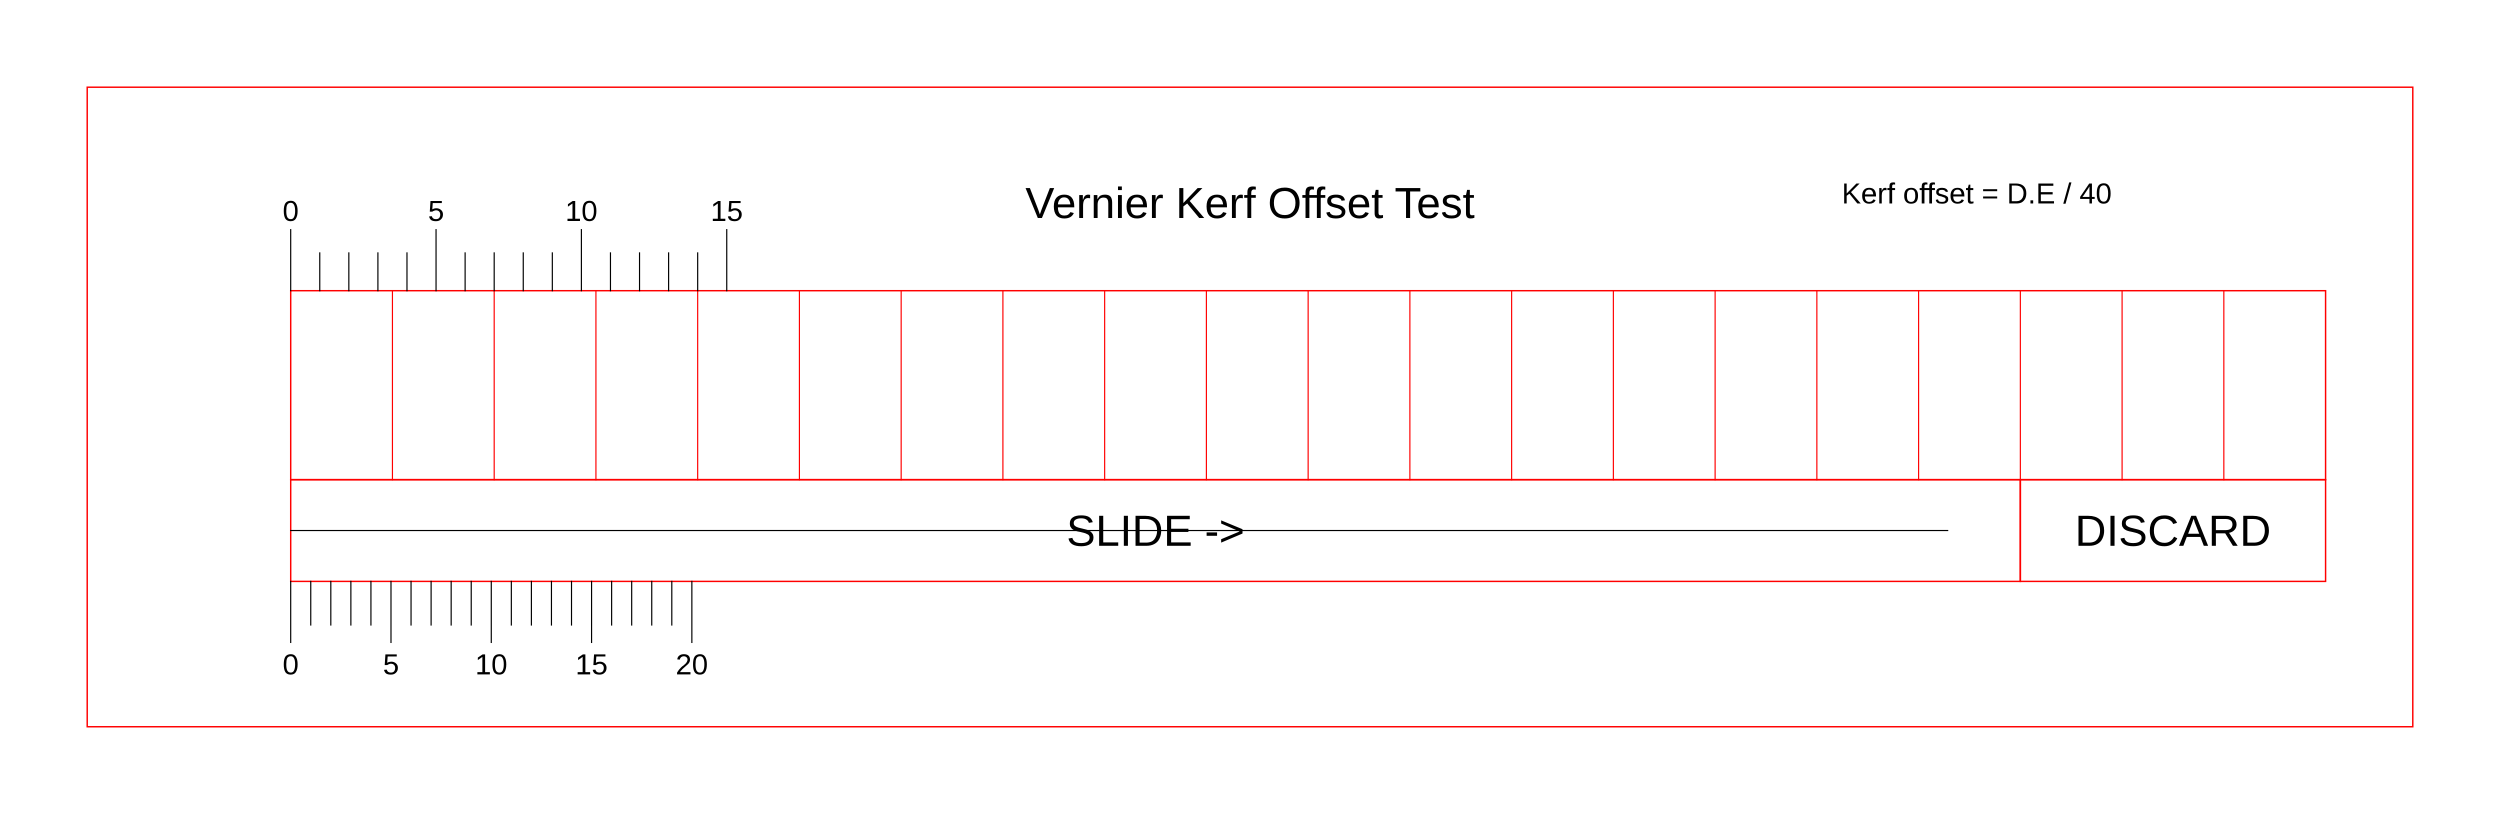
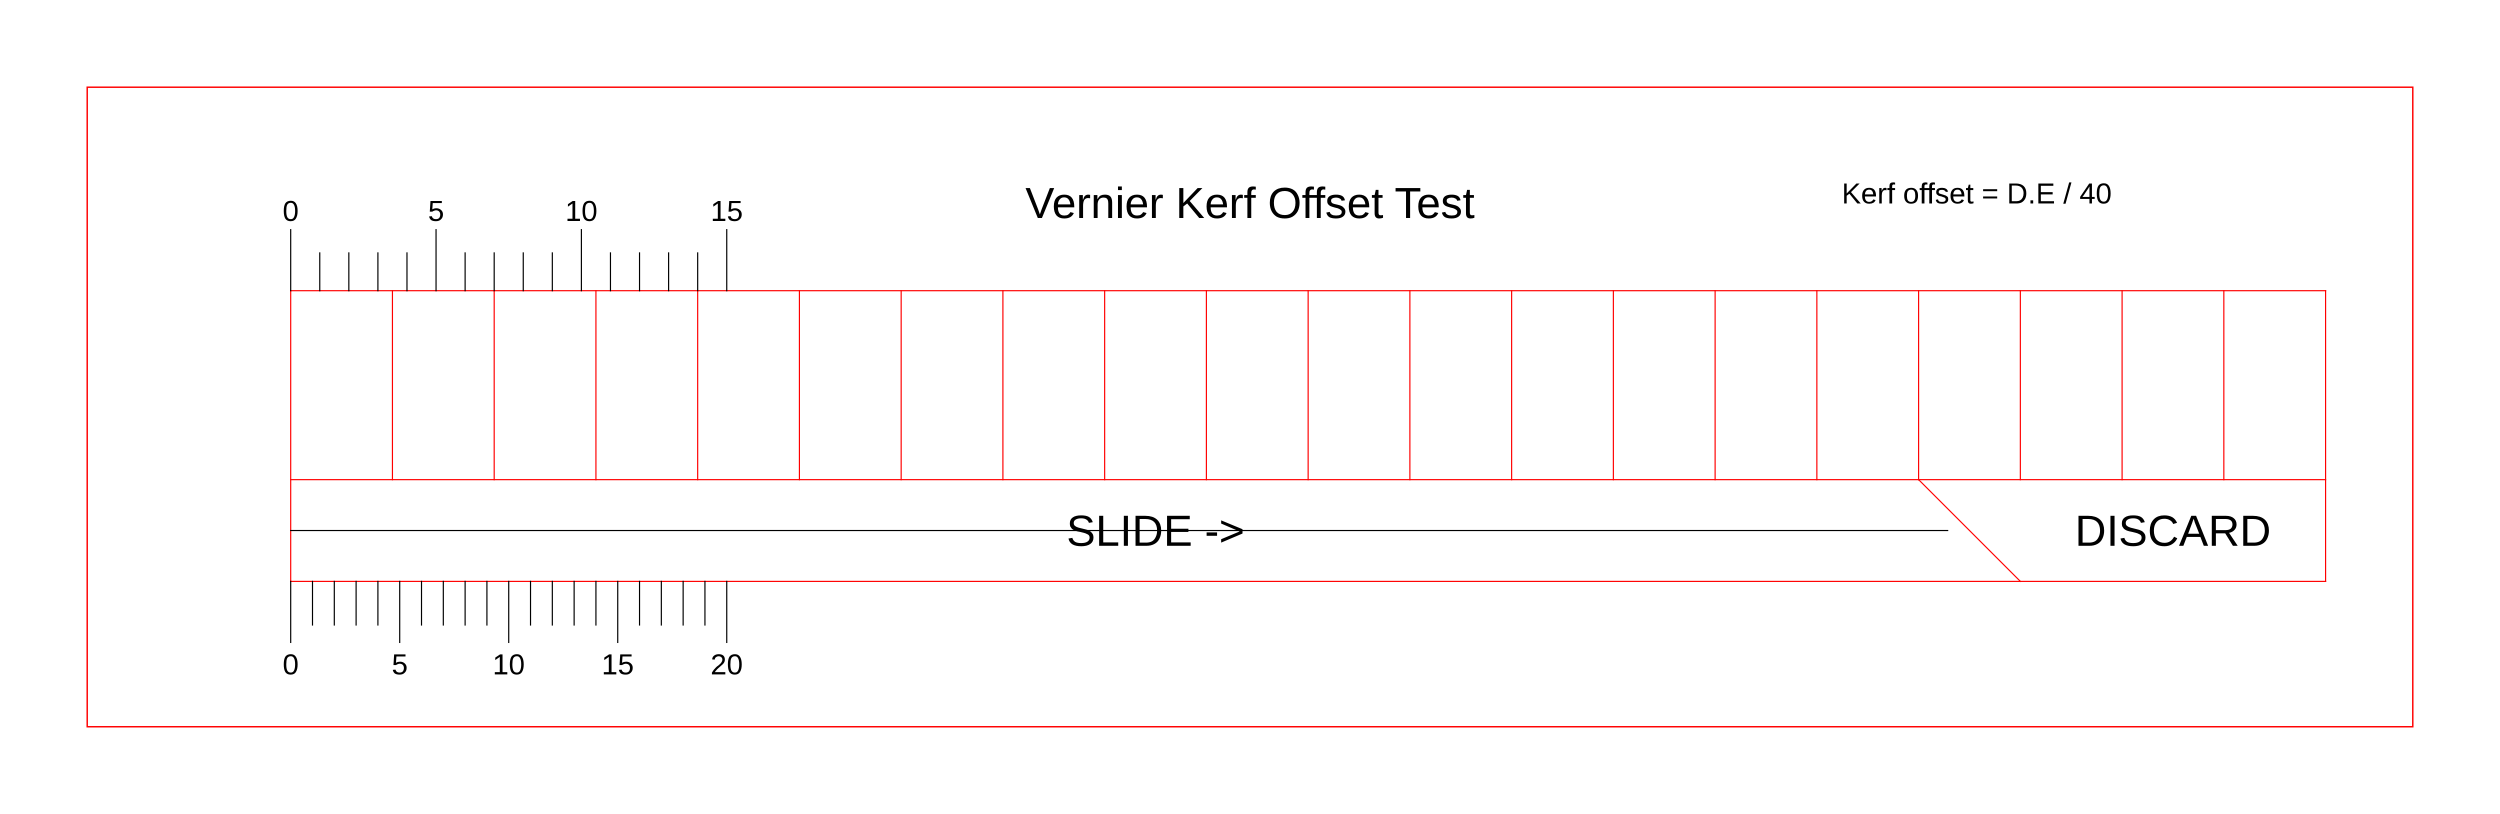
<svg xmlns="http://www.w3.org/2000/svg" width="172mm" height="56mm" viewBox="-6 -6 172 56">
  <g fill="none" stroke-linecap="square" stroke-linejoin="miter">
    <path d="M 0 0 L 160 0 L 160 44 L 0 44 Z" stroke="#ff0000" stroke-width="0.1" data-layer="CUT" />
-     <path d="M 14 14 L 154 14 L 154 27 L 14 27 Z" stroke="#ff0000" stroke-width="0.1" data-layer="CUT" />
-     <path d="M 14 27 L 133 27 L 133 34 L 14 34 Z" stroke="#ff0000" stroke-width="0.1" data-layer="CUT" />
-     <path d="M 133 27 L 154 27 L 154 34 L 133 34 Z" stroke="#ff0000" stroke-width="0.1" data-layer="CUT" />
+     <line x1="14" y1="14" x2="154" y2="14" stroke="#ff0000" stroke-width="0.08" data-layer="CUT" />
+     <line x1="154" y1="14" x2="154" y2="34" stroke="#ff0000" stroke-width="0.08" data-layer="CUT" />
+     <line x1="154" y1="34" x2="14" y2="34" stroke="#ff0000" stroke-width="0.08" data-layer="CUT" />
+     <line x1="14" y1="34" x2="14" y2="14" stroke="#ff0000" stroke-width="0.08" data-layer="CUT" />
+     <line x1="14" y1="27" x2="154" y2="27" stroke="#ff0000" stroke-width="0.08" data-layer="CUT" />
+     <line x1="126" y1="27" x2="133" y2="34" stroke="#ff0000" stroke-width="0.08" data-layer="CUT" />
    <line x1="21" y1="14" x2="21" y2="27" stroke="#ff0000" stroke-width="0.08" data-layer="CUT" />
    <line x1="28" y1="14" x2="28" y2="27" stroke="#ff0000" stroke-width="0.08" data-layer="CUT" />
    <line x1="35" y1="14" x2="35" y2="27" stroke="#ff0000" stroke-width="0.08" data-layer="CUT" />
    <line x1="42" y1="14" x2="42" y2="27" stroke="#ff0000" stroke-width="0.08" data-layer="CUT" />
    <line x1="49" y1="14" x2="49" y2="27" stroke="#ff0000" stroke-width="0.08" data-layer="CUT" />
    <line x1="56" y1="14" x2="56" y2="27" stroke="#ff0000" stroke-width="0.08" data-layer="CUT" />
    <line x1="63" y1="14" x2="63" y2="27" stroke="#ff0000" stroke-width="0.08" data-layer="CUT" />
    <line x1="70" y1="14" x2="70" y2="27" stroke="#ff0000" stroke-width="0.08" data-layer="CUT" />
    <line x1="77" y1="14" x2="77" y2="27" stroke="#ff0000" stroke-width="0.08" data-layer="CUT" />
    <line x1="84" y1="14" x2="84" y2="27" stroke="#ff0000" stroke-width="0.08" data-layer="CUT" />
    <line x1="91" y1="14" x2="91" y2="27" stroke="#ff0000" stroke-width="0.08" data-layer="CUT" />
    <line x1="98" y1="14" x2="98" y2="27" stroke="#ff0000" stroke-width="0.08" data-layer="CUT" />
    <line x1="105" y1="14" x2="105" y2="27" stroke="#ff0000" stroke-width="0.08" data-layer="CUT" />
    <line x1="112" y1="14" x2="112" y2="27" stroke="#ff0000" stroke-width="0.08" data-layer="CUT" />
    <line x1="119" y1="14" x2="119" y2="27" stroke="#ff0000" stroke-width="0.08" data-layer="CUT" />
    <line x1="126" y1="14" x2="126" y2="27" stroke="#ff0000" stroke-width="0.08" data-layer="CUT" />
    <line x1="133" y1="14" x2="133" y2="27" stroke="#ff0000" stroke-width="0.08" data-layer="CUT" />
    <line x1="140" y1="14" x2="140" y2="27" stroke="#ff0000" stroke-width="0.08" data-layer="CUT" />
    <line x1="147" y1="14" x2="147" y2="27" stroke="#ff0000" stroke-width="0.08" data-layer="CUT" />
    <line x1="14" y1="14" x2="14" y2="9.8" stroke="#000000" stroke-width="0.08" data-layer="MARK" />
    <text x="14" y="9.2" font-family="Arial, sans-serif" font-size="2" text-anchor="middle" fill="#000000" stroke="none" data-layer="MARK">0</text>
    <line x1="16" y1="14" x2="16" y2="11.4" stroke="#000000" stroke-width="0.08" data-layer="MARK" />
    <line x1="18" y1="14" x2="18" y2="11.4" stroke="#000000" stroke-width="0.08" data-layer="MARK" />
    <line x1="20" y1="14" x2="20" y2="11.4" stroke="#000000" stroke-width="0.08" data-layer="MARK" />
    <line x1="22" y1="14" x2="22" y2="11.4" stroke="#000000" stroke-width="0.08" data-layer="MARK" />
    <line x1="24" y1="14" x2="24" y2="9.8" stroke="#000000" stroke-width="0.08" data-layer="MARK" />
    <text x="24" y="9.2" font-family="Arial, sans-serif" font-size="2" text-anchor="middle" fill="#000000" stroke="none" data-layer="MARK">5</text>
    <line x1="26" y1="14" x2="26" y2="11.4" stroke="#000000" stroke-width="0.08" data-layer="MARK" />
    <line x1="28" y1="14" x2="28" y2="11.4" stroke="#000000" stroke-width="0.08" data-layer="MARK" />
    <line x1="30" y1="14" x2="30" y2="11.4" stroke="#000000" stroke-width="0.08" data-layer="MARK" />
    <line x1="32" y1="14" x2="32" y2="11.4" stroke="#000000" stroke-width="0.08" data-layer="MARK" />
    <line x1="34" y1="14" x2="34" y2="9.8" stroke="#000000" stroke-width="0.08" data-layer="MARK" />
    <text x="34" y="9.2" font-family="Arial, sans-serif" font-size="2" text-anchor="middle" fill="#000000" stroke="none" data-layer="MARK">10</text>
    <line x1="36" y1="14" x2="36" y2="11.4" stroke="#000000" stroke-width="0.08" data-layer="MARK" />
    <line x1="38" y1="14" x2="38" y2="11.4" stroke="#000000" stroke-width="0.08" data-layer="MARK" />
    <line x1="40" y1="14" x2="40" y2="11.4" stroke="#000000" stroke-width="0.08" data-layer="MARK" />
    <line x1="42" y1="14" x2="42" y2="11.4" stroke="#000000" stroke-width="0.08" data-layer="MARK" />
    <line x1="44" y1="14" x2="44" y2="9.8" stroke="#000000" stroke-width="0.08" data-layer="MARK" />
    <text x="44" y="9.2" font-family="Arial, sans-serif" font-size="2" text-anchor="middle" fill="#000000" stroke="none" data-layer="MARK">15</text>
    <line x1="14" y1="34" x2="14" y2="38.2" stroke="#000000" stroke-width="0.08" data-layer="MARK" />
    <text x="14" y="40.4" font-family="Arial, sans-serif" font-size="2" text-anchor="middle" fill="#000000" stroke="none" data-layer="MARK">0</text>
-     <line x1="15.38" y1="34" x2="15.38" y2="37" stroke="#000000" stroke-width="0.08" data-layer="MARK" />
-     <line x1="16.76" y1="34" x2="16.76" y2="37" stroke="#000000" stroke-width="0.08" data-layer="MARK" />
-     <line x1="18.14" y1="34" x2="18.14" y2="37" stroke="#000000" stroke-width="0.08" data-layer="MARK" />
-     <line x1="19.52" y1="34" x2="19.52" y2="37" stroke="#000000" stroke-width="0.08" data-layer="MARK" />
-     <line x1="20.9" y1="34" x2="20.9" y2="38.2" stroke="#000000" stroke-width="0.08" data-layer="MARK" />
-     <text x="20.9" y="40.4" font-family="Arial, sans-serif" font-size="2" text-anchor="middle" fill="#000000" stroke="none" data-layer="MARK">5</text>
-     <line x1="22.28" y1="34" x2="22.28" y2="37" stroke="#000000" stroke-width="0.08" data-layer="MARK" />
-     <line x1="23.66" y1="34" x2="23.66" y2="37" stroke="#000000" stroke-width="0.08" data-layer="MARK" />
-     <line x1="25.04" y1="34" x2="25.04" y2="37" stroke="#000000" stroke-width="0.08" data-layer="MARK" />
-     <line x1="26.42" y1="34" x2="26.42" y2="37" stroke="#000000" stroke-width="0.08" data-layer="MARK" />
-     <line x1="27.8" y1="34" x2="27.8" y2="38.2" stroke="#000000" stroke-width="0.08" data-layer="MARK" />
-     <text x="27.8" y="40.4" font-family="Arial, sans-serif" font-size="2" text-anchor="middle" fill="#000000" stroke="none" data-layer="MARK">10</text>
-     <line x1="29.18" y1="34" x2="29.18" y2="37" stroke="#000000" stroke-width="0.08" data-layer="MARK" />
-     <line x1="30.56" y1="34" x2="30.56" y2="37" stroke="#000000" stroke-width="0.08" data-layer="MARK" />
-     <line x1="31.94" y1="34" x2="31.94" y2="37" stroke="#000000" stroke-width="0.08" data-layer="MARK" />
-     <line x1="33.32" y1="34" x2="33.32" y2="37" stroke="#000000" stroke-width="0.08" data-layer="MARK" />
-     <line x1="34.7" y1="34" x2="34.7" y2="38.2" stroke="#000000" stroke-width="0.08" data-layer="MARK" />
-     <text x="34.7" y="40.4" font-family="Arial, sans-serif" font-size="2" text-anchor="middle" fill="#000000" stroke="none" data-layer="MARK">15</text>
-     <line x1="36.08" y1="34" x2="36.08" y2="37" stroke="#000000" stroke-width="0.08" data-layer="MARK" />
-     <line x1="37.46" y1="34" x2="37.46" y2="37" stroke="#000000" stroke-width="0.08" data-layer="MARK" />
-     <line x1="38.84" y1="34" x2="38.84" y2="37" stroke="#000000" stroke-width="0.08" data-layer="MARK" />
-     <line x1="40.22" y1="34" x2="40.22" y2="37" stroke="#000000" stroke-width="0.08" data-layer="MARK" />
-     <line x1="41.6" y1="34" x2="41.6" y2="38.2" stroke="#000000" stroke-width="0.08" data-layer="MARK" />
-     <text x="41.6" y="40.4" font-family="Arial, sans-serif" font-size="2" text-anchor="middle" fill="#000000" stroke="none" data-layer="MARK">20</text>
+     <line x1="15.5" y1="34" x2="15.5" y2="37" stroke="#000000" stroke-width="0.08" data-layer="MARK" />
+     <line x1="17" y1="34" x2="17" y2="37" stroke="#000000" stroke-width="0.08" data-layer="MARK" />
+     <line x1="18.5" y1="34" x2="18.5" y2="37" stroke="#000000" stroke-width="0.08" data-layer="MARK" />
+     <line x1="20" y1="34" x2="20" y2="37" stroke="#000000" stroke-width="0.08" data-layer="MARK" />
+     <line x1="21.5" y1="34" x2="21.5" y2="38.2" stroke="#000000" stroke-width="0.08" data-layer="MARK" />
+     <text x="21.5" y="40.4" font-family="Arial, sans-serif" font-size="2" text-anchor="middle" fill="#000000" stroke="none" data-layer="MARK">5</text>
+     <line x1="23" y1="34" x2="23" y2="37" stroke="#000000" stroke-width="0.08" data-layer="MARK" />
+     <line x1="24.5" y1="34" x2="24.5" y2="37" stroke="#000000" stroke-width="0.08" data-layer="MARK" />
+     <line x1="26" y1="34" x2="26" y2="37" stroke="#000000" stroke-width="0.08" data-layer="MARK" />
+     <line x1="27.5" y1="34" x2="27.5" y2="37" stroke="#000000" stroke-width="0.08" data-layer="MARK" />
+     <line x1="29" y1="34" x2="29" y2="38.2" stroke="#000000" stroke-width="0.08" data-layer="MARK" />
+     <text x="29" y="40.4" font-family="Arial, sans-serif" font-size="2" text-anchor="middle" fill="#000000" stroke="none" data-layer="MARK">10</text>
+     <line x1="30.5" y1="34" x2="30.5" y2="37" stroke="#000000" stroke-width="0.08" data-layer="MARK" />
+     <line x1="32" y1="34" x2="32" y2="37" stroke="#000000" stroke-width="0.08" data-layer="MARK" />
+     <line x1="33.5" y1="34" x2="33.5" y2="37" stroke="#000000" stroke-width="0.08" data-layer="MARK" />
+     <line x1="35" y1="34" x2="35" y2="37" stroke="#000000" stroke-width="0.08" data-layer="MARK" />
+     <line x1="36.5" y1="34" x2="36.5" y2="38.2" stroke="#000000" stroke-width="0.08" data-layer="MARK" />
+     <text x="36.5" y="40.4" font-family="Arial, sans-serif" font-size="2" text-anchor="middle" fill="#000000" stroke="none" data-layer="MARK">15</text>
+     <line x1="38" y1="34" x2="38" y2="37" stroke="#000000" stroke-width="0.08" data-layer="MARK" />
+     <line x1="39.5" y1="34" x2="39.5" y2="37" stroke="#000000" stroke-width="0.08" data-layer="MARK" />
+     <line x1="41" y1="34" x2="41" y2="37" stroke="#000000" stroke-width="0.08" data-layer="MARK" />
+     <line x1="42.5" y1="34" x2="42.5" y2="37" stroke="#000000" stroke-width="0.08" data-layer="MARK" />
+     <line x1="44" y1="34" x2="44" y2="38.2" stroke="#000000" stroke-width="0.08" data-layer="MARK" />
+     <text x="44" y="40.4" font-family="Arial, sans-serif" font-size="2" text-anchor="middle" fill="#000000" stroke="none" data-layer="MARK">20</text>
    <line x1="14" y1="30.5" x2="128" y2="30.5" stroke="#000000" stroke-width="0.08" data-layer="MARK" />
    <text x="80" y="9" font-family="Arial, sans-serif" font-size="3" text-anchor="middle" fill="#000000" stroke="none" data-layer="MARK">Vernier Kerf Offset Test</text>
    <text x="130" y="8" font-family="Arial, sans-serif" font-size="2" text-anchor="middle" fill="#000000" stroke="none" data-layer="MARK">Kerf offset = D.E / 40</text>
    <text x="73.5" y="31.55" font-family="Arial, sans-serif" font-size="3" text-anchor="middle" fill="#000000" stroke="none" data-layer="MARK">SLIDE -&gt;</text>
    <text x="143.5" y="31.55" font-family="Arial, sans-serif" font-size="3" text-anchor="middle" fill="#000000" stroke="none" data-layer="MARK">DISCARD</text>
  </g>
</svg>
